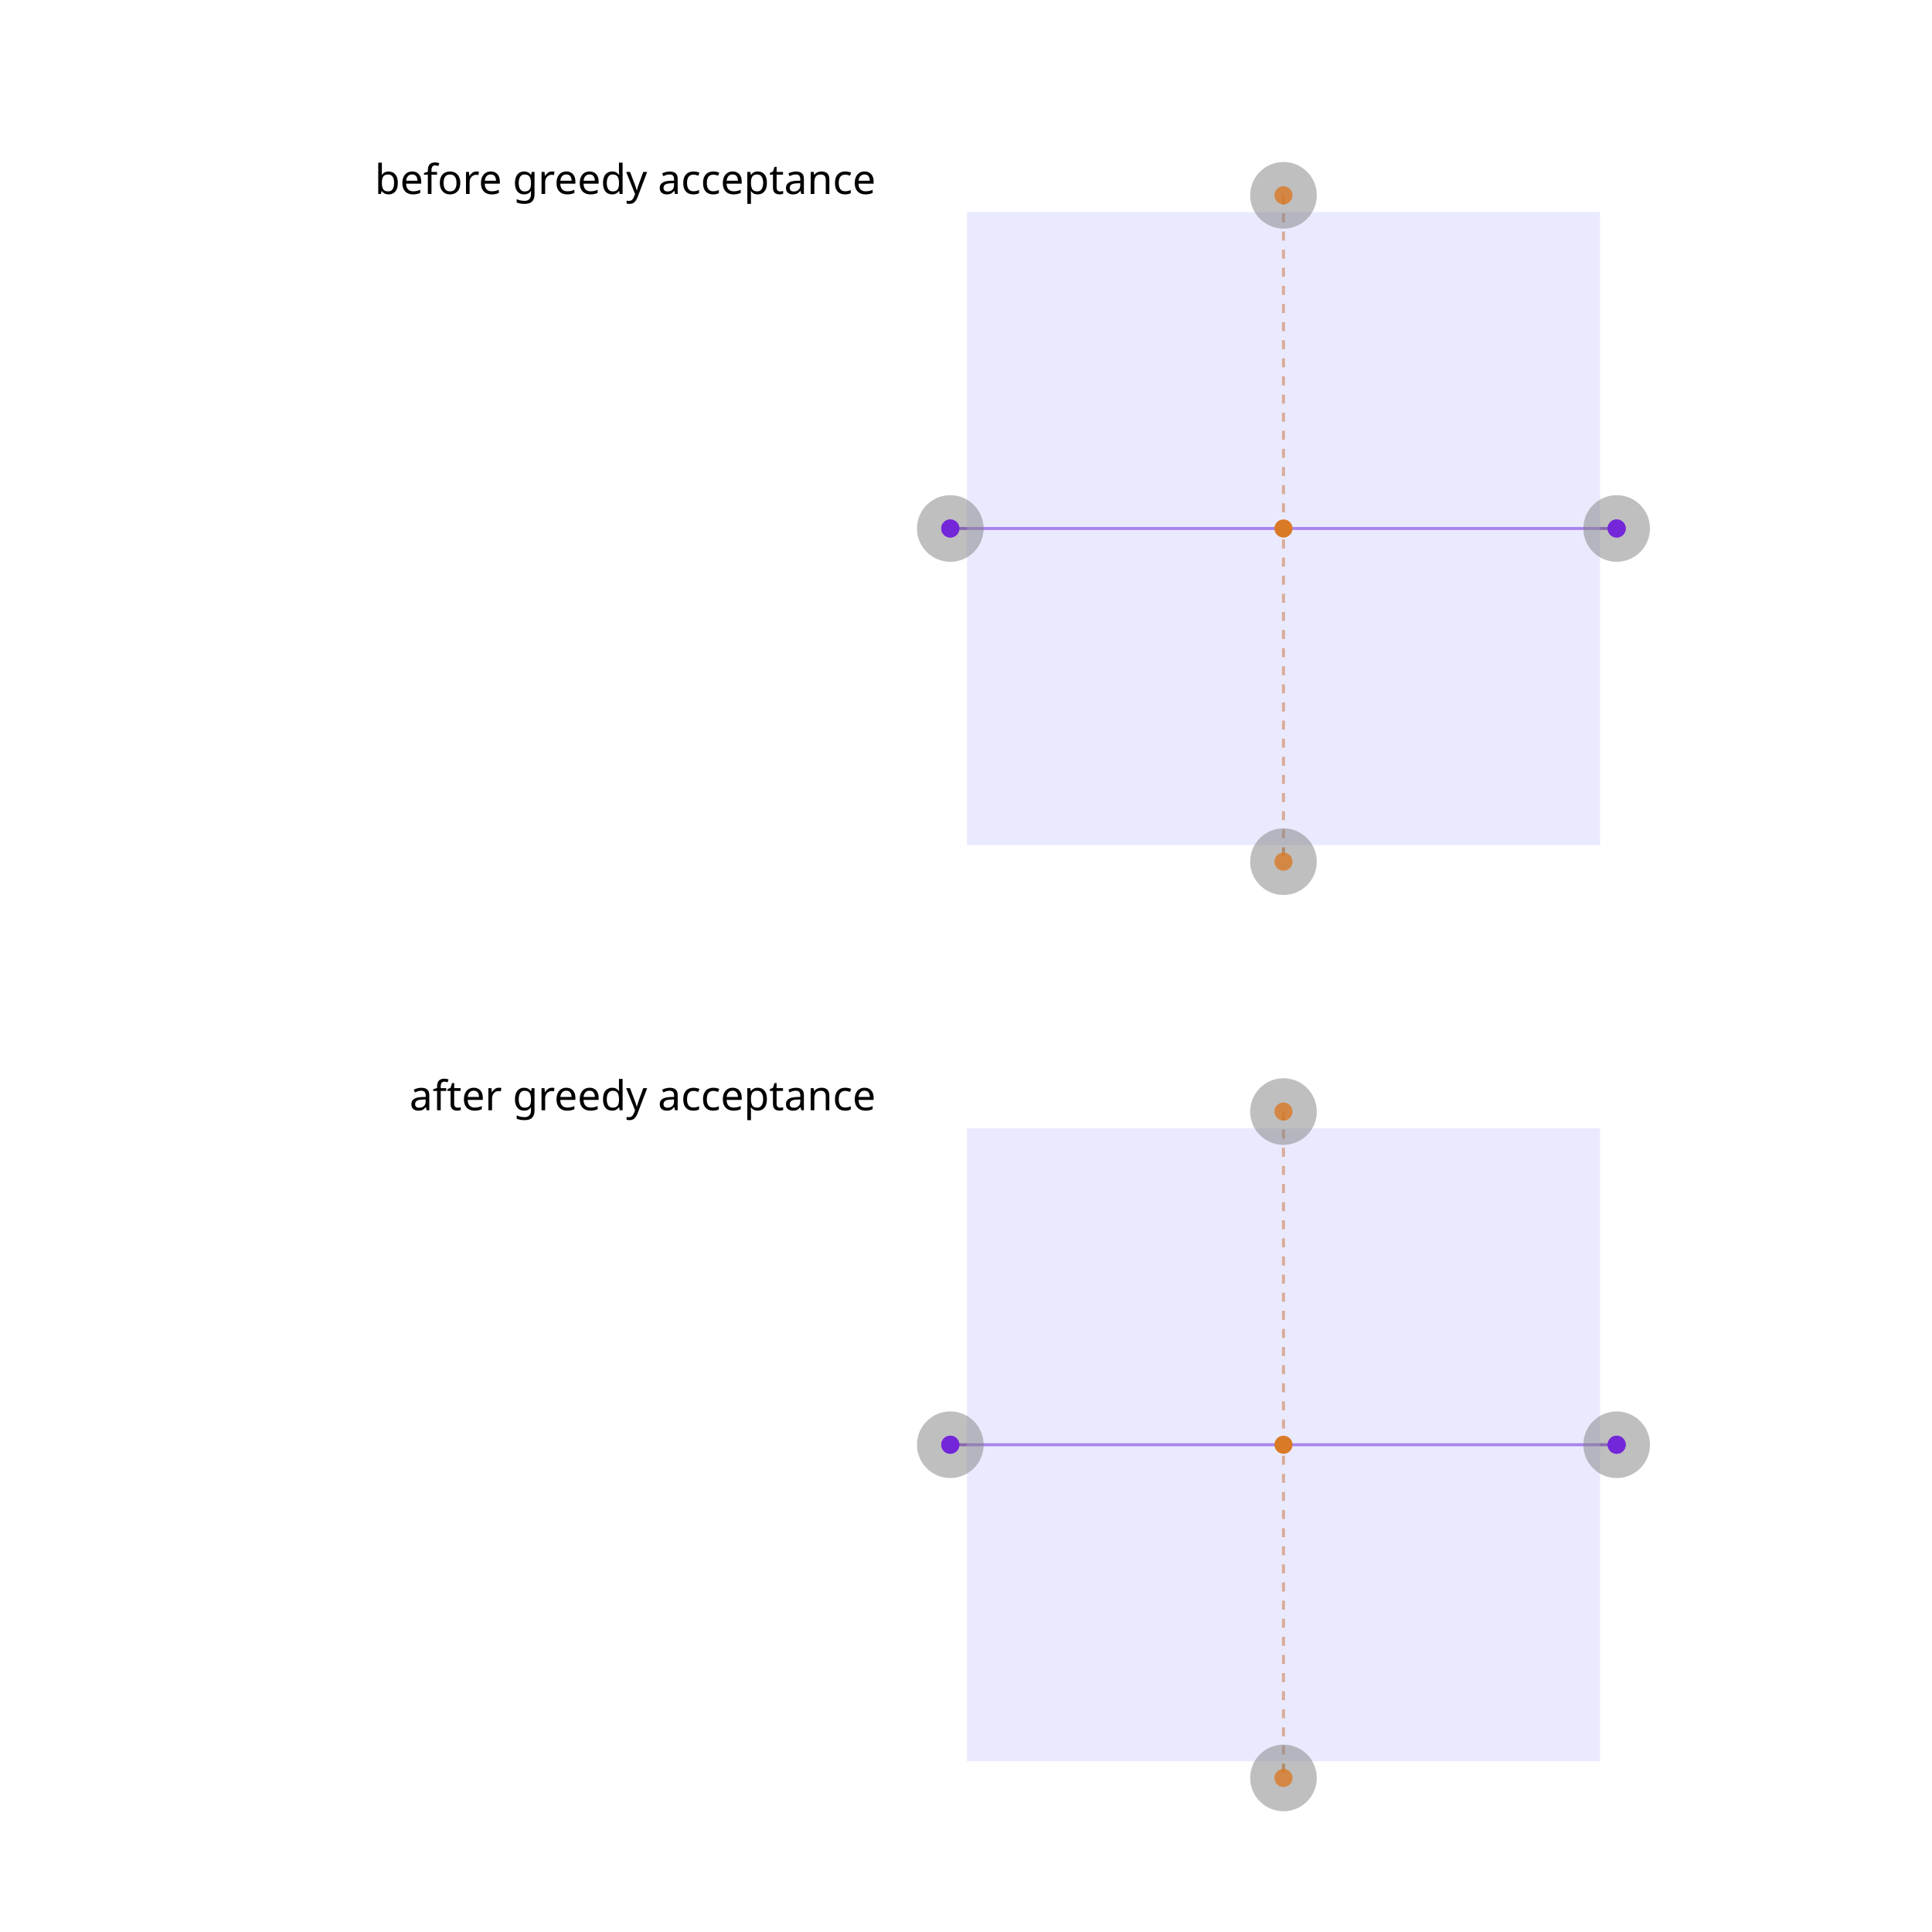
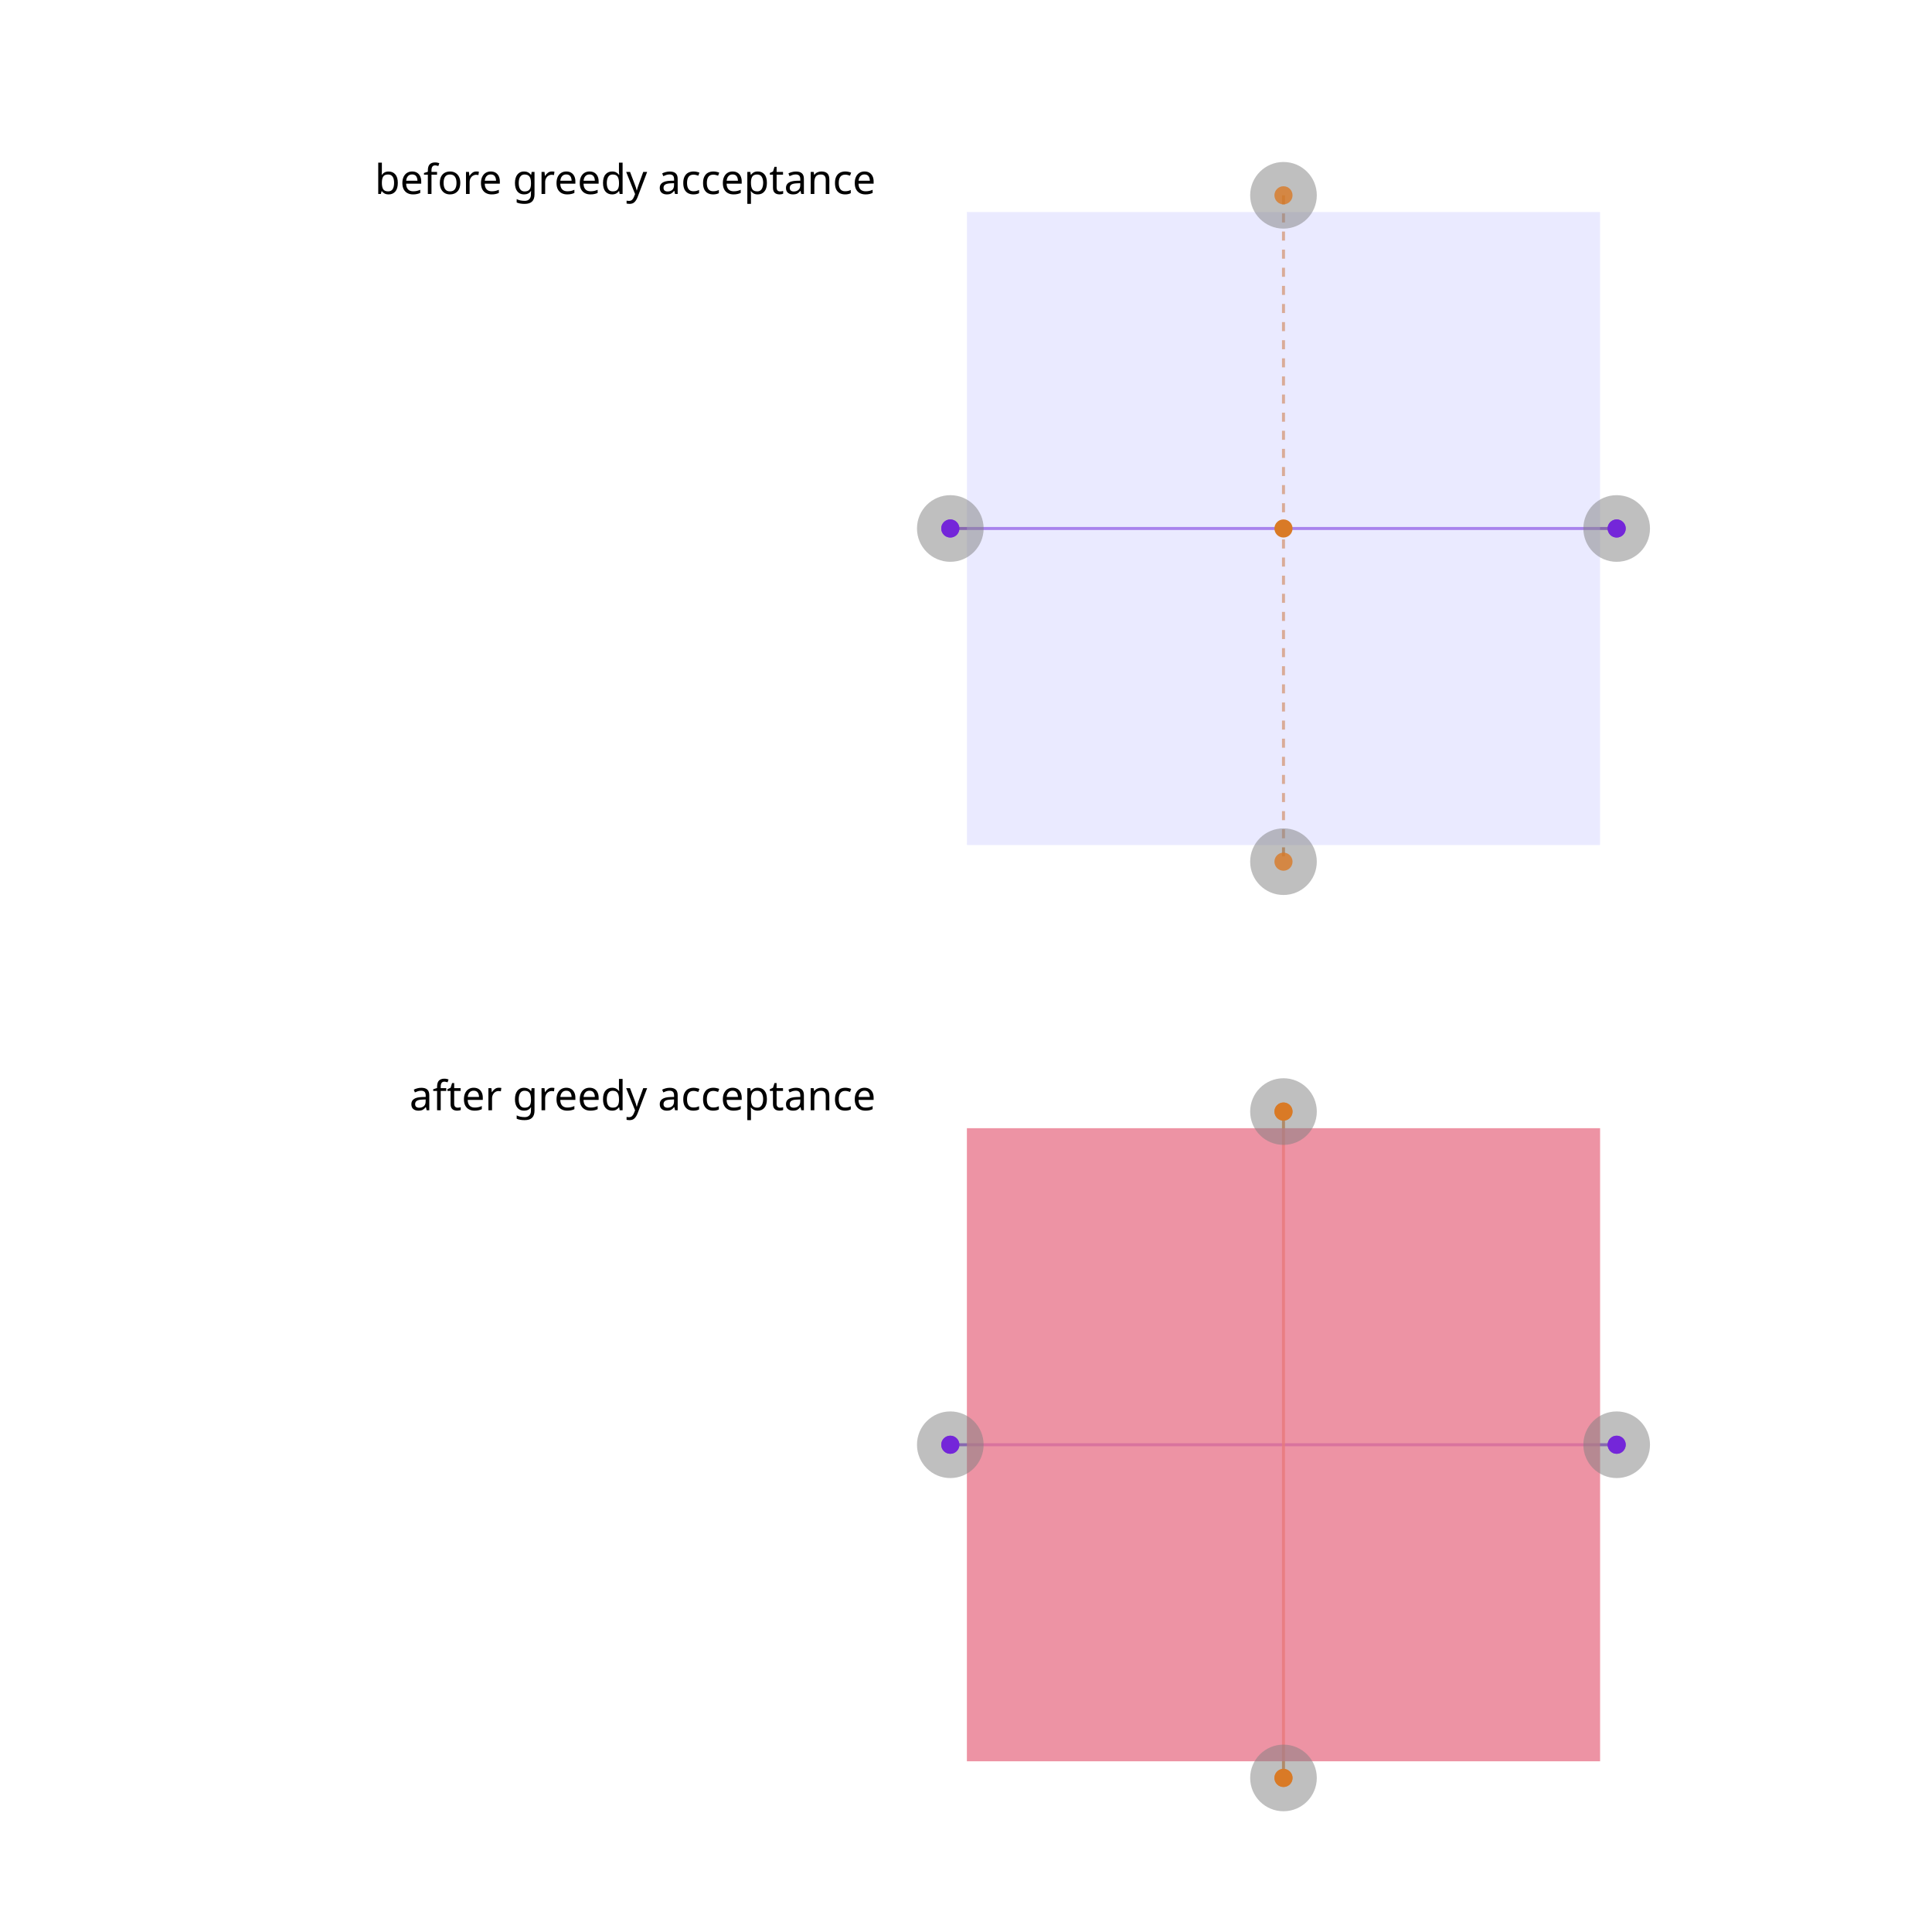
<svg xmlns="http://www.w3.org/2000/svg" width="640" height="640" viewBox="0 0 640 640">
  <rect width="100%" height="100%" fill="white" />
  <g>
    <polyline data-points="0.5,0 -0.5,0" data-type="line" data-label="route: route-0 region: region-0 z: 0" points="535.543,175.068 314.799,175.068" fill="none" stroke="hsla(266, 70%, 50%, 0.8)" stroke-width="1px" />
  </g>
  <g>
    <polyline data-points="0,0.5 0,-0.5" data-type="line" data-label="route-1 z: 0" points="425.171,64.696 425.171,285.44" fill="none" stroke="hsla(28, 70%, 50%, 0.8)" stroke-width="1px" stroke-dasharray="3 3" />
  </g>
  <g>
    <polyline data-points="0.5,-1.375 -0.5,-1.375" data-type="line" data-label="route: route-0 region: region-0 z: 0" points="535.543,478.591 314.799,478.591" fill="none" stroke="hsla(266, 70%, 50%, 0.8)" stroke-width="1px" />
  </g>
  <g>
-     <polyline data-points="0,-0.875 0,-1.875" data-type="line" data-label="route-1 z: 0" points="425.171,368.219 425.171,588.963" fill="none" stroke="hsla(28, 70%, 50%, 0.8)" stroke-width="1px" stroke-dasharray="3 3" />
+     <polyline data-points="0,-0.875 0,-1.875" data-type="line" data-label="route: route-1 region: region-0 z: 0" points="425.171,368.219 425.171,588.963" fill="none" stroke="hsla(28, 70%, 50%, 0.8)" stroke-width="1px" />
  </g>
  <g>
    <rect data-type="rect" data-label="region: region-0 net: free cost: 0.000 congestion: 0.000 same layer X: 0 trans X: 0 entry exit X: 0" data-x="0" data-y="0" x="320.317" y="70.214" width="209.707" height="209.707" fill="rgba(200, 200, 255, 0.1)" stroke="rgba(128, 128, 128, 0.5)" stroke-width="0.005" />
  </g>
  <g>
    <rect data-type="rect" data-label="region: region-1 net: free cost: 0.000 congestion: 0.000 same layer X: 0 trans X: 0 entry exit X: 0" data-x="0" data-y="0" x="320.317" y="70.214" width="209.707" height="209.707" fill="rgba(200, 200, 255, 0.1)" stroke="rgba(128, 128, 128, 0.5)" stroke-width="0.005" />
  </g>
  <g>
    <rect data-type="rect" data-label="region: region-2 net: free cost: 0.000 congestion: 0.000 same layer X: 0 trans X: 0 entry exit X: 0" data-x="0" data-y="0" x="320.317" y="70.214" width="209.707" height="209.707" fill="rgba(200, 200, 255, 0.1)" stroke="rgba(128, 128, 128, 0.5)" stroke-width="0.005" />
  </g>
  <g>
    <rect data-type="rect" data-label="region: region-3 net: free cost: 0.000 congestion: 0.000 same layer X: 0 trans X: 0 entry exit X: 0" data-x="0" data-y="0" x="320.317" y="70.214" width="209.707" height="209.707" fill="rgba(200, 200, 255, 0.1)" stroke="rgba(128, 128, 128, 0.5)" stroke-width="0.005" />
  </g>
  <g>
    <rect data-type="rect" data-label="region: region-4 net: free cost: 0.000 congestion: 0.000 same layer X: 0 trans X: 0 entry exit X: 0" data-x="0" data-y="0" x="320.317" y="70.214" width="209.707" height="209.707" fill="rgba(200, 200, 255, 0.1)" stroke="rgba(128, 128, 128, 0.5)" stroke-width="0.005" />
  </g>
  <g>
-     <rect data-type="rect" data-label="region: region-0 net: free cost: 0.000 congestion: 0.000 same layer X: 0 trans X: 0 entry exit X: 0" data-x="0" data-y="-1.375" x="320.317" y="373.737" width="209.707" height="209.707" fill="rgba(200, 200, 255, 0.1)" stroke="rgba(128, 128, 128, 0.5)" stroke-width="0.005" />
+     <rect data-type="rect" data-label="region: region-0 net: free cost: 10.567 congestion: 0.000 same layer X: 1 trans X: 0 entry exit X: 0" data-x="0" data-y="-1.375" x="320.317" y="373.737" width="209.707" height="209.707" fill="rgba(255, 64, 64, 0.72)" stroke="rgba(128, 128, 128, 0.5)" stroke-width="0.005" />
  </g>
  <g>
    <rect data-type="rect" data-label="region: region-1 net: free cost: 0.000 congestion: 0.000 same layer X: 0 trans X: 0 entry exit X: 0" data-x="0" data-y="-1.375" x="320.317" y="373.737" width="209.707" height="209.707" fill="rgba(200, 200, 255, 0.1)" stroke="rgba(128, 128, 128, 0.5)" stroke-width="0.005" />
  </g>
  <g>
    <rect data-type="rect" data-label="region: region-2 net: free cost: 0.000 congestion: 0.000 same layer X: 0 trans X: 0 entry exit X: 0" data-x="0" data-y="-1.375" x="320.317" y="373.737" width="209.707" height="209.707" fill="rgba(200, 200, 255, 0.1)" stroke="rgba(128, 128, 128, 0.5)" stroke-width="0.005" />
  </g>
  <g>
    <rect data-type="rect" data-label="region: region-3 net: free cost: 0.000 congestion: 0.000 same layer X: 0 trans X: 0 entry exit X: 0" data-x="0" data-y="-1.375" x="320.317" y="373.737" width="209.707" height="209.707" fill="rgba(200, 200, 255, 0.1)" stroke="rgba(128, 128, 128, 0.5)" stroke-width="0.005" />
  </g>
  <g>
    <rect data-type="rect" data-label="region: region-4 net: free cost: 0.000 congestion: 0.000 same layer X: 0 trans X: 0 entry exit X: 0" data-x="0" data-y="-1.375" x="320.317" y="373.737" width="209.707" height="209.707" fill="rgba(200, 200, 255, 0.1)" stroke="rgba(128, 128, 128, 0.5)" stroke-width="0.005" />
  </g>
  <circle data-type="circle" data-label="" data-x="0.5" data-y="0" cx="535.543" cy="175.068" r="11.037" fill="rgba(128, 128, 128, 0.5)" stroke="black" stroke-width="0.005" />
  <circle data-type="circle" data-label="" data-x="0" data-y="0.5" cx="425.171" cy="64.696" r="11.037" fill="rgba(128, 128, 128, 0.5)" stroke="black" stroke-width="0.005" />
  <circle data-type="circle" data-label="" data-x="-0.5" data-y="0" cx="314.799" cy="175.068" r="11.037" fill="rgba(128, 128, 128, 0.5)" stroke="black" stroke-width="0.005" />
  <circle data-type="circle" data-label="" data-x="0" data-y="-0.5" cx="425.171" cy="285.44" r="11.037" fill="rgba(128, 128, 128, 0.5)" stroke="black" stroke-width="0.005" />
  <circle data-type="circle" data-label="" data-x="0.5" data-y="-1.375" cx="535.543" cy="478.591" r="11.037" fill="rgba(128, 128, 128, 0.5)" stroke="black" stroke-width="0.005" />
  <circle data-type="circle" data-label="" data-x="0" data-y="-0.875" cx="425.171" cy="368.219" r="11.037" fill="rgba(128, 128, 128, 0.5)" stroke="black" stroke-width="0.005" />
  <circle data-type="circle" data-label="" data-x="-0.5" data-y="-1.375" cx="314.799" cy="478.591" r="11.037" fill="rgba(128, 128, 128, 0.5)" stroke="black" stroke-width="0.005" />
  <circle data-type="circle" data-label="" data-x="0" data-y="-1.875" cx="425.171" cy="588.963" r="11.037" fill="rgba(128, 128, 128, 0.5)" stroke="black" stroke-width="0.005" />
  <text data-type="text" data-label="before greedy acceptance" data-x="-0.6118750000000001" data-y="0.55" x="290.103" y="53.659" fill="black" font-size="13.659" font-family="sans-serif" text-anchor="end" dominant-baseline="text-before-edge">before greedy acceptance</text>
  <text data-type="text" data-label="after greedy acceptance" data-x="-0.6118750000000001" data-y="-0.825" x="290.103" y="357.182" fill="black" font-size="13.659" font-family="sans-serif" text-anchor="end" dominant-baseline="text-before-edge">after greedy acceptance</text>
  <g>
    <circle data-type="point" data-label="route: route-0 net: 0 endpoint: start port: port-0 z: 0" data-x="0.5" data-y="0" cx="535.543" cy="175.068" r="3" fill="hsla(266, 70%, 50%, 0.8)" />
  </g>
  <g>
    <circle data-type="point" data-label="route: route-0 net: 0 endpoint: end port: port-2 z: 0" data-x="-0.5" data-y="0" cx="314.799" cy="175.068" r="3" fill="hsla(266, 70%, 50%, 0.8)" />
  </g>
  <g>
    <circle data-type="point" data-label="route: route-1 net: 1 endpoint: start port: port-1 z: 0" data-x="0" data-y="0.5" cx="425.171" cy="64.696" r="3" fill="hsla(28, 70%, 50%, 0.8)" />
  </g>
  <g>
    <circle data-type="point" data-label="route: route-1 net: 1 endpoint: end port: port-3 z: 0" data-x="0" data-y="-0.5" cx="425.171" cy="285.44" r="3" fill="hsla(28, 70%, 50%, 0.8)" />
  </g>
  <g>
    <circle data-type="point" data-label="route: route-0 port: port-0 net: 0 z: 0" data-x="0.5" data-y="0" cx="535.543" cy="175.068" r="3" fill="hsla(266, 70%, 50%, 1)" />
  </g>
  <g>
    <circle data-type="point" data-label="route: route-0 port: port-2 net: 0 z: 0" data-x="-0.5" data-y="0" cx="314.799" cy="175.068" r="3" fill="hsla(266, 70%, 50%, 1)" />
  </g>
  <g>
    <circle data-type="point" data-label="route-1 z: 0" data-x="0" data-y="0" cx="425.171" cy="175.068" r="3" fill="hsla(28, 70%, 50%, 1)" />
  </g>
  <g>
    <circle data-type="point" data-label="route: route-0 net: 0 endpoint: start port: port-0 z: 0" data-x="0.5" data-y="-1.375" cx="535.543" cy="478.591" r="3" fill="hsla(266, 70%, 50%, 0.8)" />
  </g>
  <g>
    <circle data-type="point" data-label="route: route-0 net: 0 endpoint: end port: port-2 z: 0" data-x="-0.5" data-y="-1.375" cx="314.799" cy="478.591" r="3" fill="hsla(266, 70%, 50%, 0.8)" />
  </g>
  <g>
    <circle data-type="point" data-label="route: route-1 net: 1 endpoint: start port: port-1 z: 0" data-x="0" data-y="-0.875" cx="425.171" cy="368.219" r="3" fill="hsla(28, 70%, 50%, 0.8)" />
  </g>
  <g>
    <circle data-type="point" data-label="route: route-1 net: 1 endpoint: end port: port-3 z: 0" data-x="0" data-y="-1.875" cx="425.171" cy="588.963" r="3" fill="hsla(28, 70%, 50%, 0.8)" />
  </g>
  <g>
    <circle data-type="point" data-label="route: route-0 port: port-0 net: 0 z: 0" data-x="0.5" data-y="-1.375" cx="535.543" cy="478.591" r="3" fill="hsla(266, 70%, 50%, 1)" />
  </g>
  <g>
    <circle data-type="point" data-label="route: route-0 port: port-2 net: 0 z: 0" data-x="-0.5" data-y="-1.375" cx="314.799" cy="478.591" r="3" fill="hsla(266, 70%, 50%, 1)" />
  </g>
  <g>
-     <circle data-type="point" data-label="route-1 z: 0" data-x="0" data-y="-1.375" cx="425.171" cy="478.591" r="3" fill="hsla(28, 70%, 50%, 1)" />
+     <circle data-type="point" data-label="route: route-1 port: port-1 net: 1 z: 0" data-x="0" data-y="-0.875" cx="425.171" cy="368.219" r="3" fill="hsla(28, 70%, 50%, 1)" />
+   </g>
+   <g>
+     <circle data-type="point" data-label="route: route-1 port: port-3 net: 1 z: 0" data-x="0" data-y="-1.875" cx="425.171" cy="588.963" r="3" fill="hsla(28, 70%, 50%, 1)" />
  </g>
  <g id="crosshair" style="display: none">
    <line id="crosshair-h" y1="0" y2="640" stroke="#666" stroke-width="0.5" />
    <line id="crosshair-v" x1="0" x2="640" stroke="#666" stroke-width="0.5" />
    <text id="coordinates" font-family="monospace" font-size="12" fill="#666" />
  </g>
</svg>
